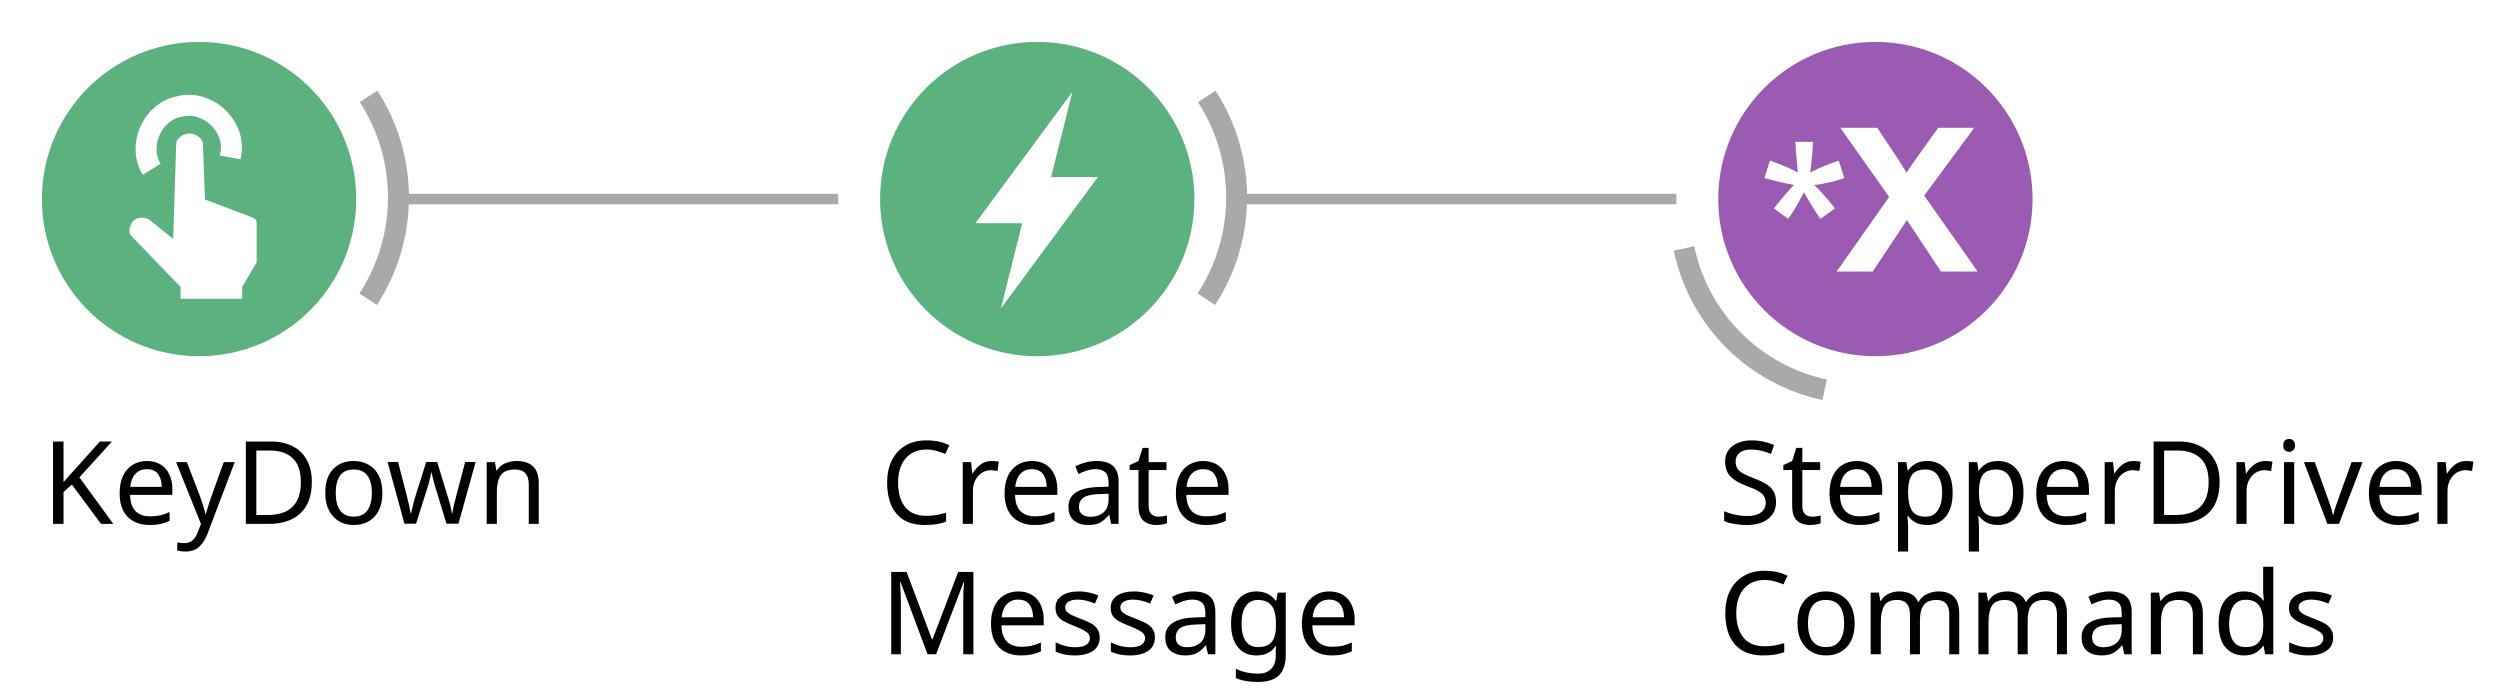
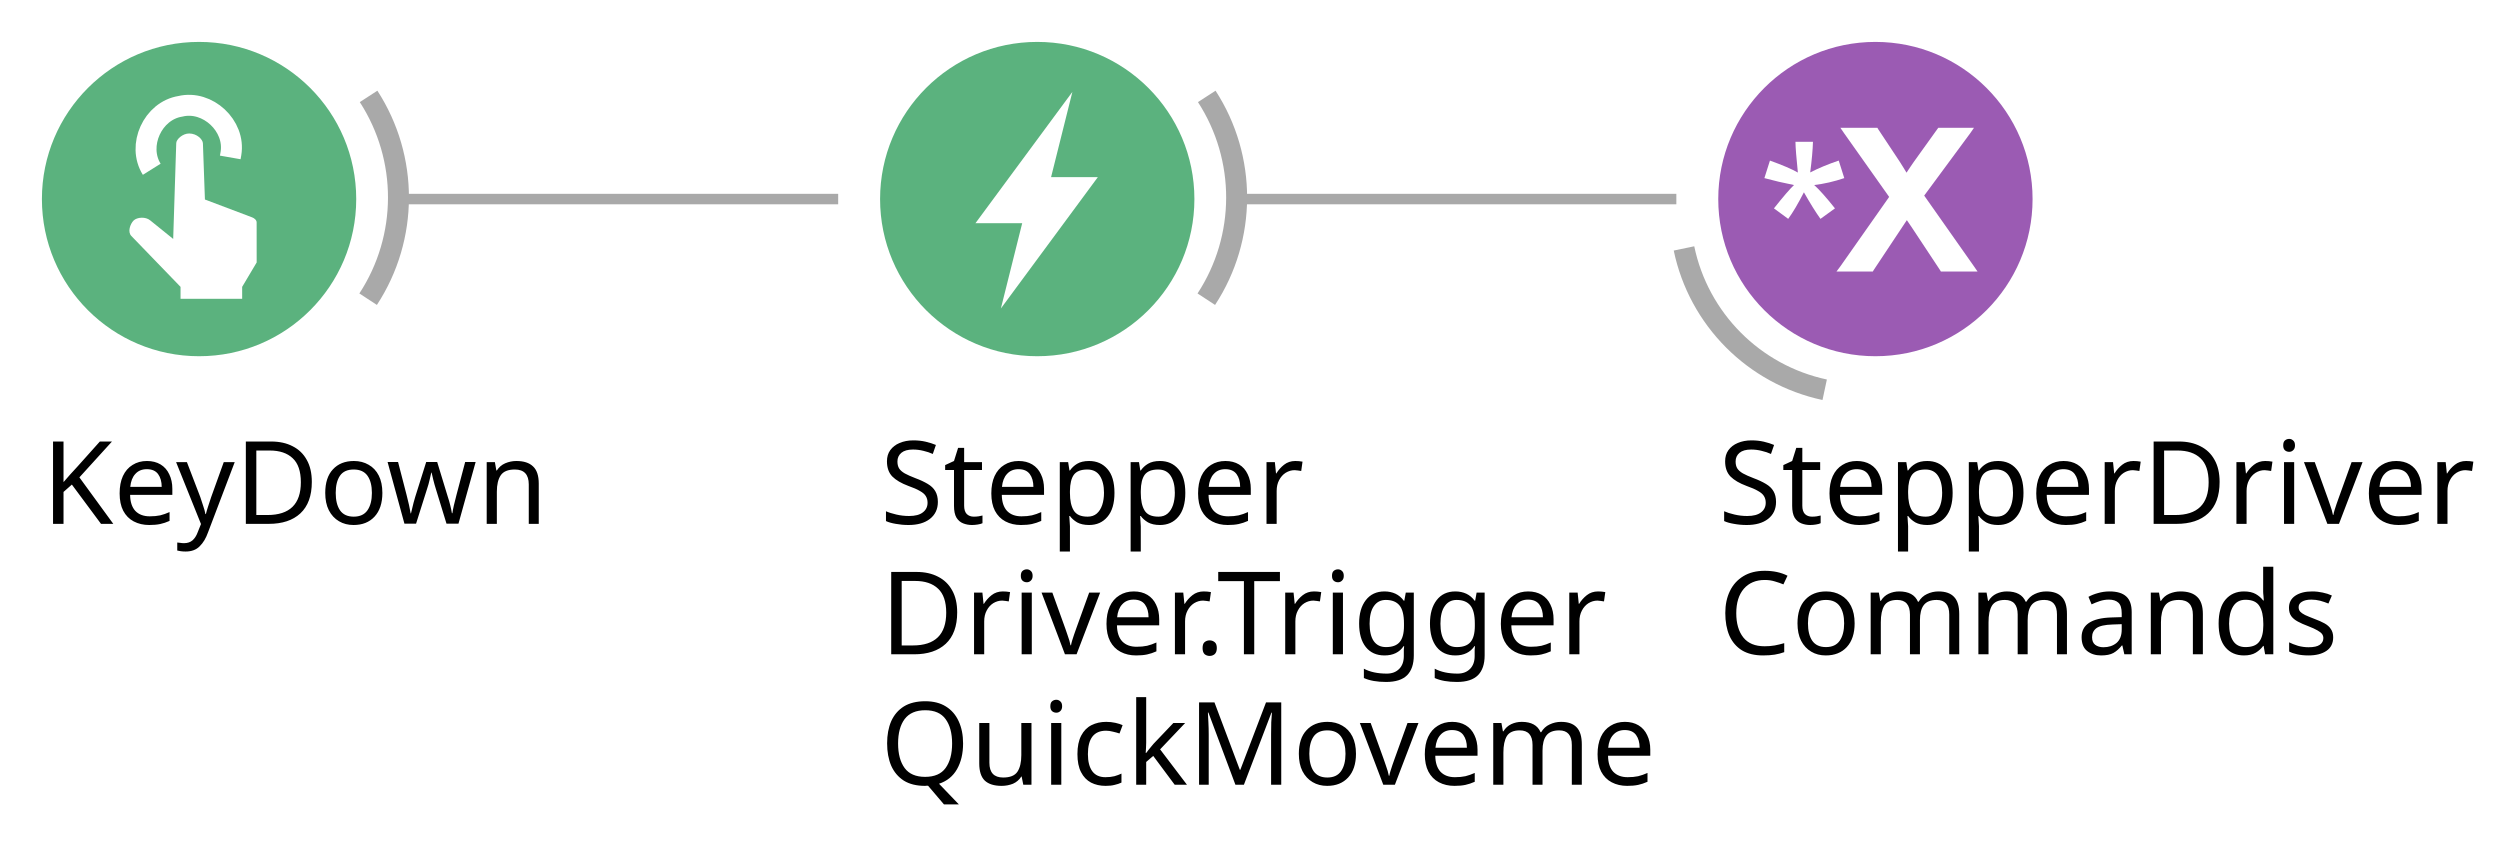
- <svg xmlns="http://www.w3.org/2000/svg" width="238.614" height="66.65" id="SvgGdi_output">
+ <svg xmlns="http://www.w3.org/2000/svg" width="238.614" height="80.476" id="SvgGdi_output">
  <style>text { fill: #000; } @media (prefers-color-scheme: dark) { text { fill: #eee; } }</style>
  <rect id="background" height="100.00%" style="fill:none;" width="100.00%" y="0.00" x="0.00" />
  <g style="shape-rendering:auto;" id="root_group">
    <line y1="19.00" style="stroke:rgb(169,169,169);fill:none;stroke-linecap:butt;stroke-miterlimit:9;opacity:1;stroke-width:1;stroke-linejoin:miter;" id="2" x2="160.00" y2="19.00" x1="118.00" />
    <line y1="19.00" style="stroke:rgb(169,169,169);fill:none;stroke-linecap:butt;stroke-miterlimit:9;opacity:1;stroke-width:1;stroke-linejoin:miter;" id="3" x2="80.00" y2="19.00" x1="38.00" />
    <path style="stroke:rgb(169,169,169);fill:none;stroke-linecap:butt;stroke-miterlimit:9;opacity:1;stroke-width:2;stroke-linejoin:miter;" transform="matrix(1.00 0.00 0.00 1.00 164.00 4.00 ) " id="37" d="M 10.158 33.2 C 3.405 31.759 -1.861 26.469 -3.271 19.71 " />
    <ellipse id="38" cy="15.00" cx="15.00" transform="matrix(1.00 0.00 0.00 1.00 164.00 4.00 ) " rx="15.00" ry="15.00" style="stroke:none;opacity:1;fill:rgb(155,91,179);" />
    <path style="stroke:none;fill-rule:evenodd;opacity:1;fill:rgb(255,255,255);" transform="matrix(1.00 0.00 0.00 1.00 164.00 4.00 ) " id="42" d="M 4.403 13 4.933 11.327 C 6.156 11.767 7.045 12.148 7.598 12.47 7.452 11.048 7.375 10.07 7.368 9.535 L 9.04 9.535 C 9.017 10.313 8.929 11.287 8.775 12.458 9.567 12.05 10.475 11.672 11.498 11.327 L 12.028 13 C 11.052 13.33 10.094 13.55 9.156 13.66 9.625 14.077 10.286 14.819 11.14 15.888 L 9.756 16.889 C 9.31 16.269 8.783 15.424 8.175 14.355 7.606 15.463 7.106 16.308 6.675 16.889 L 5.314 15.888 C 6.206 14.764 6.845 14.022 7.229 13.66 6.237 13.464 5.295 13.244 4.403 13 z " />
    <path style="stroke:none;fill-rule:evenodd;opacity:1;fill:rgb(255,255,255);" transform="matrix(1.00 0.00 0.00 1.00 164.00 4.00 ) " id="43" d="M 11.656 8.2 12 8.7 16.312 14.794 11.656 21.419 11.281 21.919 14.75 21.919 14.844 21.762 18 17.012 18.469 17.7 21.156 21.762 21.25 21.919 24.75 21.919 24.406 21.419 19.656 14.669 24.062 8.7 24.406 8.2 21 8.2 20.906 8.325 18.687 11.419 C 18.463 11.729 18.223 12.106 17.968 12.481 17.77 12.155 17.587 11.842 17.312 11.419 L 15.281 8.356 15.187 8.2 11.656 8.2 z " />
    <text id="44" transform="matrix(1.00 0.00 0.00 1.00 0.00 0.00 ) " x="164.00px" y="39.00px" style="stroke:none;clip-path:url(#46_text_clipper);font-family:Microsoft Sans Serif;font-size:8.25pt;opacity:1;">
      <tspan dy="8.25pt" id="48">StepperDriver </tspan>
    </text>
    <text id="50" transform="matrix(1.00 0.00 0.00 1.00 0.00 0.00 ) " x="164.00px" y="51.45px" style="stroke:none;clip-path:url(#52_text_clipper);font-family:Microsoft Sans Serif;font-size:8.25pt;opacity:1;">
      <tspan dy="8.25pt" id="54">Commands</tspan>
    </text>
    <path d="M 31.179 5.2 C 34.998 11.092 34.981 18.682 31.136 24.557 " style="stroke:rgb(169,169,169);fill:none;stroke-linecap:butt;stroke-miterlimit:9;opacity:1;stroke-width:2;stroke-linejoin:miter;" transform="matrix(1.00 0.00 0.00 1.00 84.00 4.00 ) " id="59" />
    <ellipse id="60" cy="15.00" cx="15.00" transform="matrix(1.00 0.00 0.00 1.00 84.00 4.00 ) " rx="15.00" ry="15.00" style="stroke:none;opacity:1;fill:rgb(91,178,126);" />
    <path style="stroke:none;fill-rule:evenodd;opacity:1;fill:rgb(255,255,255);" transform="matrix(1.00 0.00 0.00 1.00 84.00 4.00 ) " id="63" d="M 11.529 25.444 20.783 12.908 16.32 12.908 18.355 4.769 9.101 17.305 13.564 17.305 z " />
    <text id="64" transform="matrix(1.00 0.00 0.00 1.00 0.00 0.00 ) " x="84.00px" y="39.00px" style="stroke:none;clip-path:url(#66_text_clipper);font-family:Microsoft Sans Serif;font-size:8.25pt;opacity:1;">
-       <tspan dy="8.25pt" id="68">Create</tspan>
+       <tspan dy="8.25pt" id="68">Stepper</tspan>
    </text>
    <text id="70" transform="matrix(1.00 0.00 0.00 1.00 0.00 0.00 ) " x="84.00px" y="51.45px" style="stroke:none;clip-path:url(#72_text_clipper);font-family:Microsoft Sans Serif;font-size:8.25pt;opacity:1;">
-       <tspan dy="8.25pt" id="74">Message</tspan>
+       <tspan dy="8.25pt" id="74">Driver.Trigger</tspan>
    </text>
-     <path d="M 31.179 5.2 C 34.998 11.092 34.981 18.682 31.136 24.557 " style="stroke:rgb(169,169,169);fill:none;stroke-linecap:butt;stroke-miterlimit:9;opacity:1;stroke-width:2;stroke-linejoin:miter;" transform="matrix(1.00 0.00 0.00 1.00 4.00 4.00 ) " id="76" />
-     <ellipse id="77" cy="15.00" cx="15.00" transform="matrix(1.00 0.00 0.00 1.00 4.00 4.00 ) " rx="15.00" ry="15.00" style="stroke:none;opacity:1;fill:rgb(91,178,126);" />
-     <path style="stroke:none;fill-rule:evenodd;opacity:1;fill:rgb(255,255,255);" transform="matrix(1.00 0.00 0.00 1.00 4.00 4.00 ) " id="81" d="M 8.54 18.526 C 8.155 18.14 8.427 17.373 8.751 17.049 9.069 16.731 9.886 16.655 10.34 17.036 L 12.53 18.805 12.821 9.664 C 12.821 9.306 13.425 8.74 14.053 8.74 14.799 8.74 15.368 9.316 15.368 9.695 L 15.559 15.043 20.064 16.746 C 20.25 16.81 20.495 16.995 20.495 17.222 L 20.498 21.05 19.113 23.38 19.113 24.518 13.232 24.518 13.232 23.38 z " />
-     <path transform="matrix(1.00 0.00 0.00 1.00 4.00 4.00 ) " id="82" d="M 10.482 12.156 C 9.064 9.888 10.573 6.569 13.215 6.147 15.816 5.523 18.483 8.01 18.043 10.649 L 17.977 11.026 " style="stroke:rgb(255,255,255);fill:none;stroke-linecap:butt;stroke-miterlimit:9;opacity:1;stroke-width:2;stroke-linejoin:miter;" />
-     <text id="83" transform="matrix(1.00 0.00 0.00 1.00 0.00 0.00 ) " x="4.00px" y="39.00px" style="stroke:none;clip-path:url(#85_text_clipper);font-family:Microsoft Sans Serif;font-size:8.25pt;opacity:1;">
-       <tspan dy="8.25pt" id="87">KeyDown</tspan>
+     <text id="76" transform="matrix(1.00 0.00 0.00 1.00 0.00 0.00 ) " x="84.00px" y="63.90px" style="stroke:none;clip-path:url(#78_text_clipper);font-family:Microsoft Sans Serif;font-size:8.25pt;opacity:1;">
+       <tspan dy="8.25pt" id="80">QuickMoveme</tspan>
+     </text>
+     <path d="M 31.179 5.2 C 34.998 11.092 34.981 18.682 31.136 24.557 " style="stroke:rgb(169,169,169);fill:none;stroke-linecap:butt;stroke-miterlimit:9;opacity:1;stroke-width:2;stroke-linejoin:miter;" transform="matrix(1.00 0.00 0.00 1.00 4.00 4.00 ) " id="82" />
+     <ellipse id="83" cy="15.00" cx="15.00" transform="matrix(1.00 0.00 0.00 1.00 4.00 4.00 ) " rx="15.00" ry="15.00" style="stroke:none;opacity:1;fill:rgb(91,178,126);" />
+     <path style="stroke:none;fill-rule:evenodd;opacity:1;fill:rgb(255,255,255);" transform="matrix(1.00 0.00 0.00 1.00 4.00 4.00 ) " id="87" d="M 8.54 18.526 C 8.155 18.14 8.427 17.373 8.751 17.049 9.069 16.731 9.886 16.655 10.34 17.036 L 12.53 18.805 12.821 9.664 C 12.821 9.306 13.425 8.74 14.053 8.74 14.799 8.74 15.368 9.316 15.368 9.695 L 15.559 15.043 20.064 16.746 C 20.25 16.81 20.495 16.995 20.495 17.222 L 20.498 21.05 19.113 23.38 19.113 24.518 13.232 24.518 13.232 23.38 z " />
+     <path transform="matrix(1.00 0.00 0.00 1.00 4.00 4.00 ) " id="88" style="stroke:rgb(255,255,255);fill:none;stroke-linecap:butt;stroke-miterlimit:9;opacity:1;stroke-width:2;stroke-linejoin:miter;" d="M 10.482 12.156 C 9.064 9.888 10.573 6.569 13.215 6.147 15.816 5.523 18.483 8.01 18.043 10.649 L 17.977 11.026 " />
+     <text id="89" transform="matrix(1.00 0.00 0.00 1.00 0.00 0.00 ) " x="4.00px" y="39.00px" style="stroke:none;clip-path:url(#91_text_clipper);font-family:Microsoft Sans Serif;font-size:8.25pt;opacity:1;">
+       <tspan dy="8.25pt" id="93">KeyDown</tspan>
    </text>
  </g>
  <defs id="clips_hatches_and_gradients">
    <clipPath id="46_text_clipper">
      <rect x="164.00" y="39.00" width="73.61" height="27.65" id="47" />
    </clipPath>
    <clipPath id="52_text_clipper">
      <rect x="164.00" y="51.45" width="73.61" height="27.65" id="53" />
    </clipPath>
    <clipPath id="66_text_clipper">
-       <rect x="84.00" y="39.00" width="49.64" height="27.65" id="67" />
+       <rect x="84.00" y="39.00" width="76.14" height="41.48" id="67" />
    </clipPath>
    <clipPath id="72_text_clipper">
-       <rect x="84.00" y="51.45" width="49.64" height="27.65" id="73" />
+       <rect x="84.00" y="51.45" width="76.14" height="41.48" id="73" />
    </clipPath>
-     <clipPath id="85_text_clipper">
-       <rect x="4.00" y="39.00" width="52.15" height="13.83" id="86" />
+     <clipPath id="78_text_clipper">
+       <rect x="84.00" y="63.90" width="76.14" height="41.48" id="79" />
+     </clipPath>
+     <clipPath id="91_text_clipper">
+       <rect x="4.00" y="39.00" width="52.15" height="13.83" id="92" />
    </clipPath>
  </defs>
</svg>
